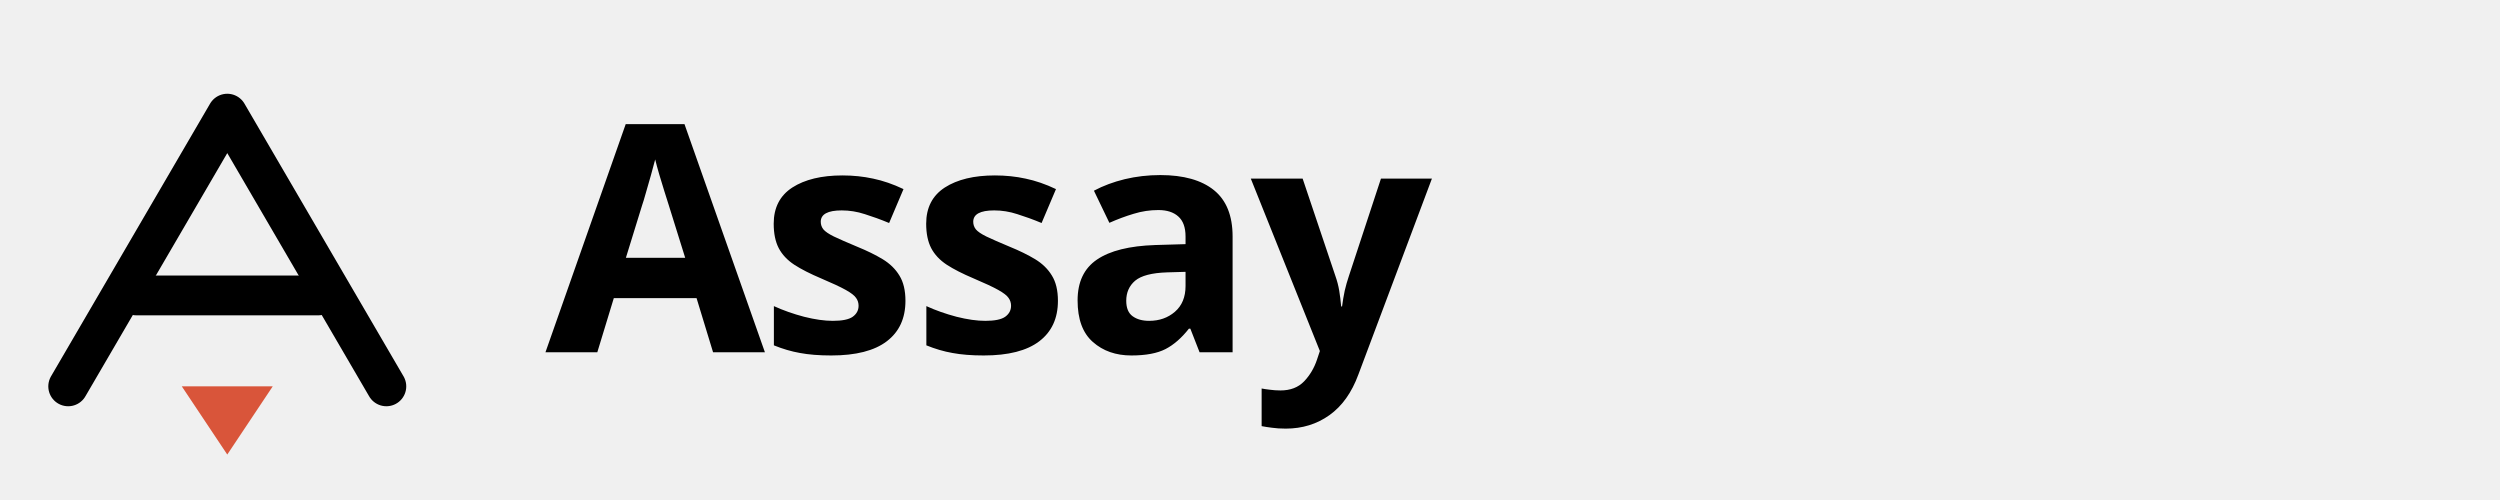
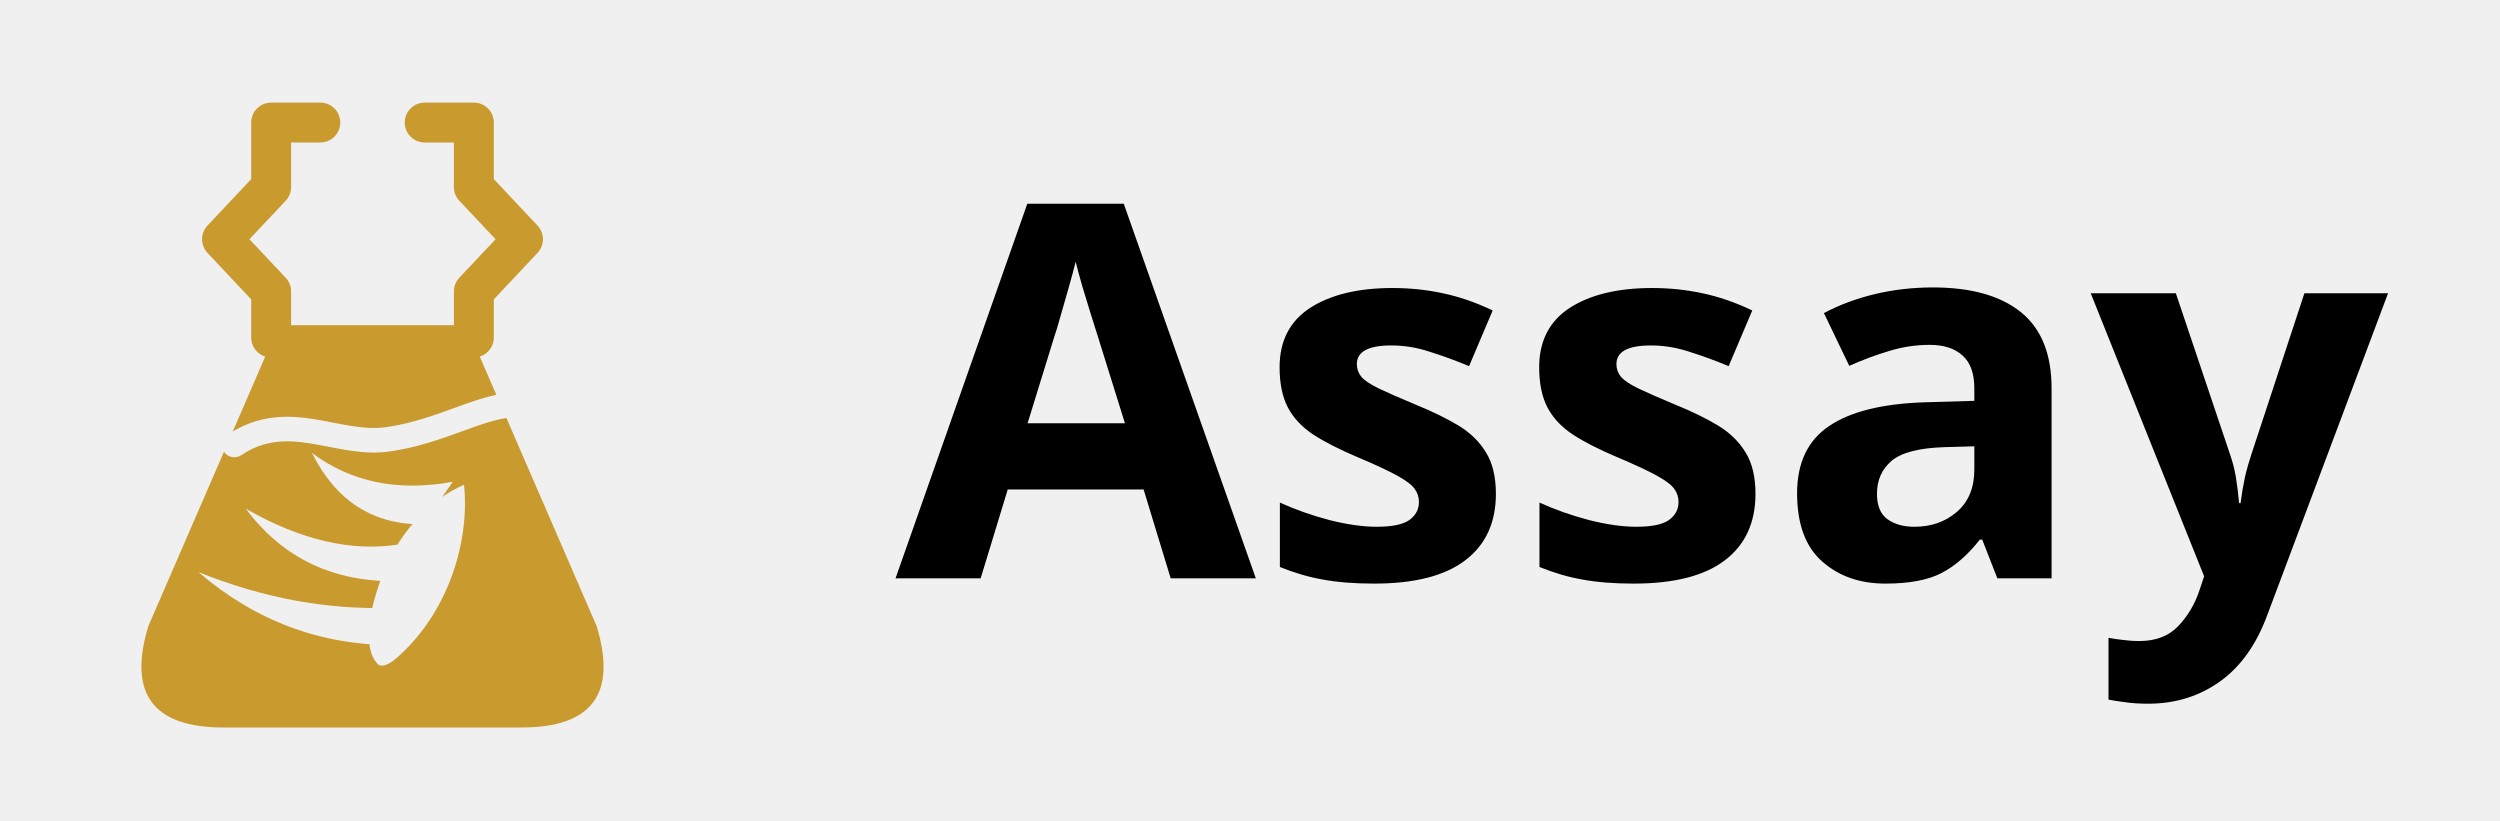
- <svg xmlns="http://www.w3.org/2000/svg" viewBox="0 0 220 44" role="img" aria-label="Assay">
-   <g fill="none" stroke="currentColor" stroke-width="3.5" stroke-linecap="round" stroke-linejoin="round">
-     <path d="M6 34 L20 10 L34 34" />
-     <path d="M12 26 L28 26" />
-   </g>
-   <path d="M20 40 l-4 -6 h8 z" fill="#d9553a" />
-   <text x="48" y="31" font-family="Bricolage Grotesque, Public Sans, sans-serif" font-weight="700" font-size="28" fill="currentColor" letter-spacing="-0.5">Assay</text>
+ <svg xmlns="http://www.w3.org/2000/svg" viewBox="0 0 134 44" role="img" aria-label="Assay">
+   <mask id="assay-flask">
+     <g transform="translate(-6.37 -4.46) scale(0.823)">
+       <path d="M28.6 13.4 H25.4 V17.6 L22.2 21 L25.4 24.4 V27.4" fill="none" stroke="#fff" stroke-width="2.6" stroke-linecap="round" stroke-linejoin="round" />
+       <path d="M35.4 13.4 H38.6 V17.6 L41.8 21 L38.6 24.4 V27.4" fill="none" stroke="#fff" stroke-width="2.6" stroke-linecap="round" stroke-linejoin="round" />
+       <path fill="#fff" d="M25.9 26.6 L17.4 46.2 Q15.4 52.8 22.3 52.8 L41.7 52.8 Q48.6 52.8 46.6 46.2 L38.1 26.6 Z" />
+       <path d="M23.0 34.4 C26.6 32.0 29.8 34.6 33.2 34.0 C36.4 33.5 38.8 32.0 41.0 31.8" fill="none" stroke="#000" stroke-width="1.6" stroke-linecap="round" />
+       <path fill="#000" transform="rotate(22 31 41) translate(-0.8 1.4) scale(0.94) translate(1.9 2.6)" d="M37.2 32.8 C39.0 36.2 39.5 41.2 37.5 45.4 C37.1 46.3 36.6 46.8 36.2 46.5                C35.0 45.9 34.3 43.5 34.3 40.4 C34.3 37.2 35.6 34.4 37.2 32.8 Z                M36.9 44.9 Q29.8 47.8 22.4 45.3 Q29.6 45.3 35.7 42.6 Z                M35.7 40.6 Q29.4 43.4 23.8 40.0 Q30.3 40.9 34.6 38.3 Z                M35.6 36.4 Q30.8 38.4 26.6 34.7 Q31.5 36.0 36.4 32.9 Z" />
+     </g>
+   </mask>
+   <rect width="44" height="44" fill="#c99a2e" mask="url(#assay-flask)" />
+   <text x="48" y="31" textLength="80" lengthAdjust="spacingAndGlyphs" font-family="Bricolage Grotesque, Public Sans, sans-serif" font-weight="700" font-size="28" fill="currentColor">Assay</text>
</svg>
